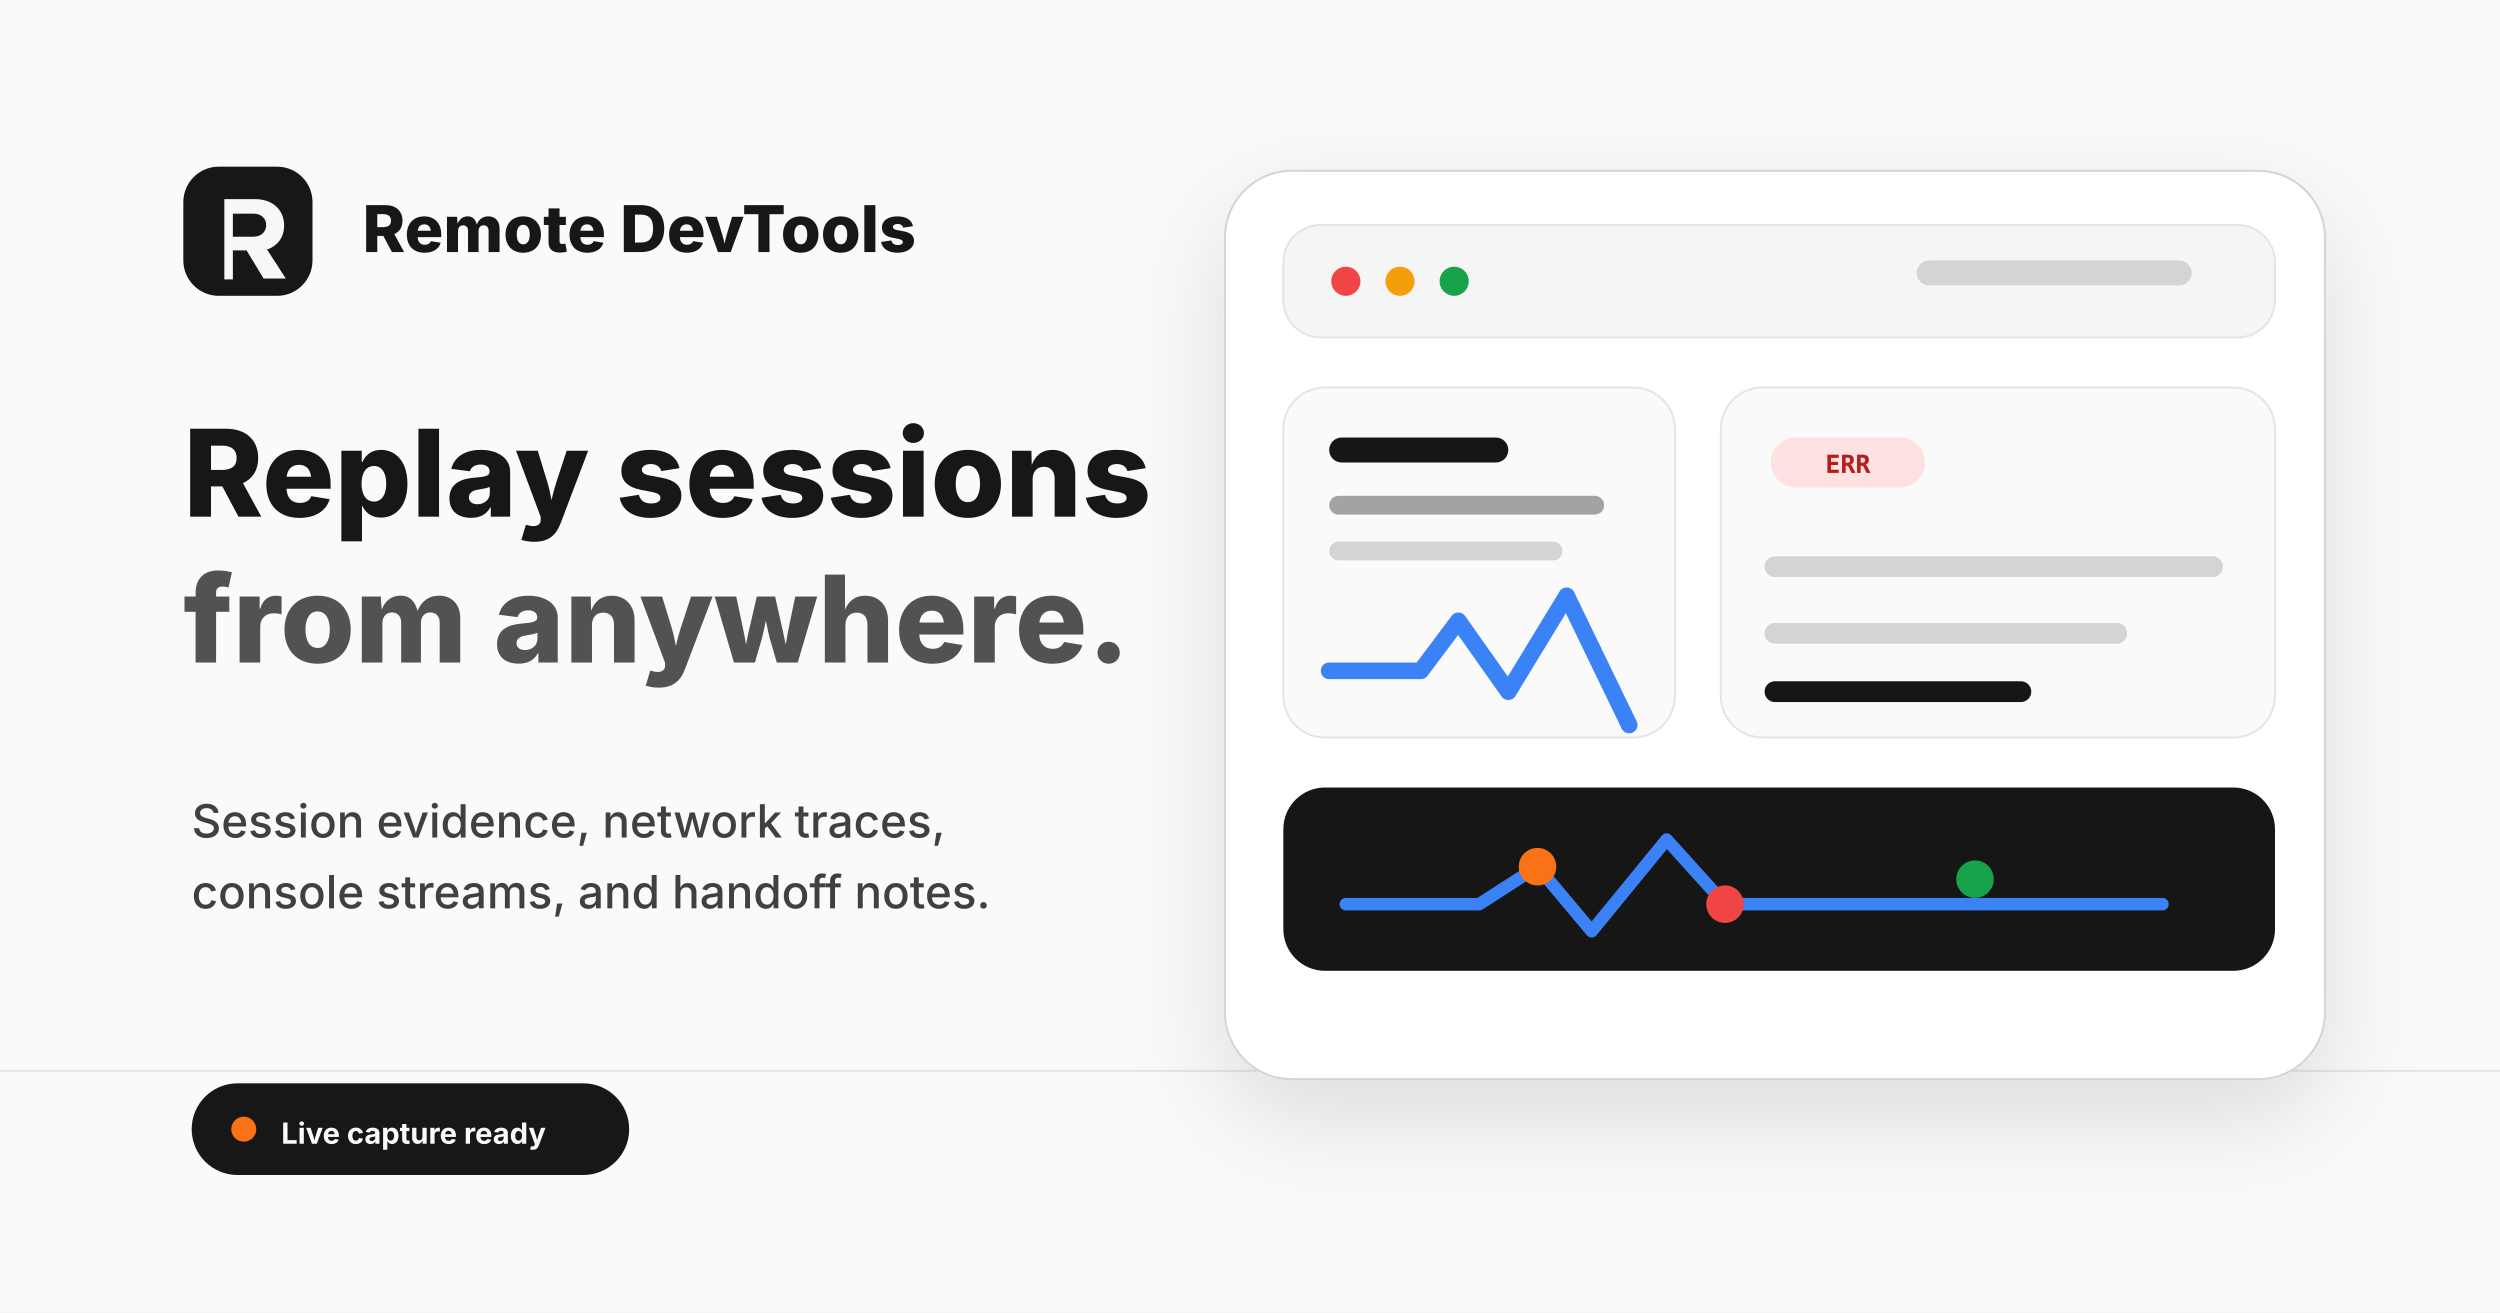
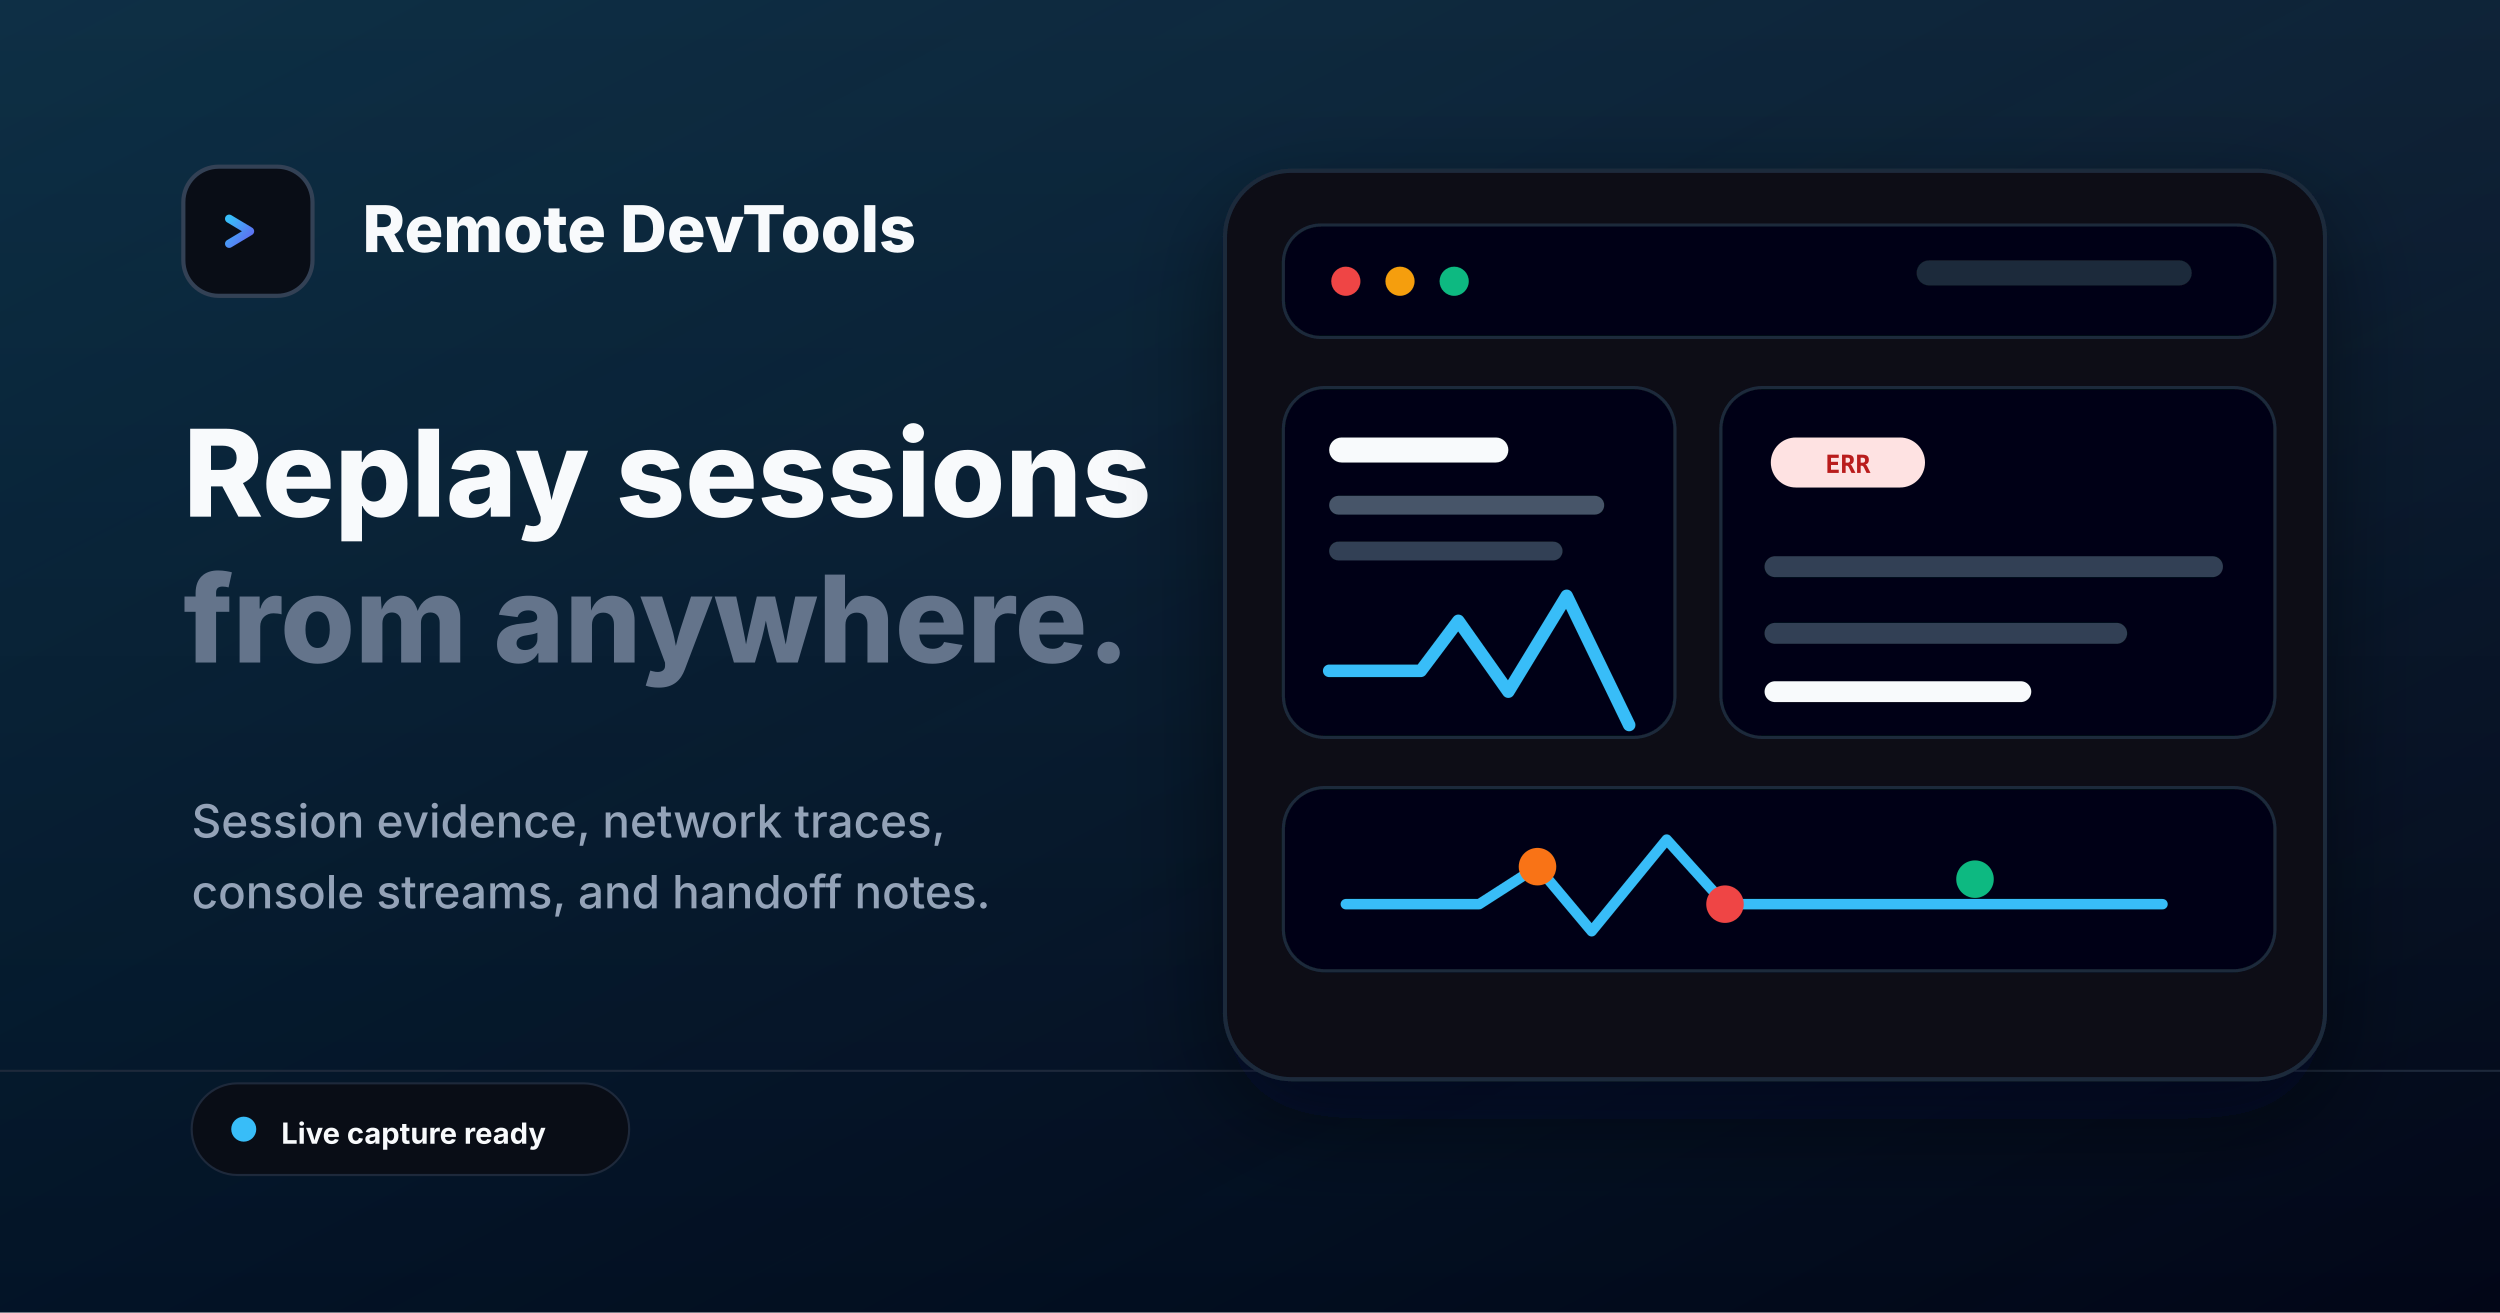
<svg xmlns="http://www.w3.org/2000/svg" viewBox="0 0 1200 630" width="1200" height="630" role="img" aria-label="Remote DevTools">
  <defs>
+     <linearGradient id="bg" x1="0" y1="0" x2="0" y2="1">
+       <stop offset="0" stop-color="#0f172a" />
+       <stop offset="1" stop-color="#020617" />
+     </linearGradient>
+     <linearGradient id="glow" x1="0" y1="0" x2="1" y2="1">
+       <stop offset="0%" stop-color="#38bdf8" />
+       <stop offset="100%" stop-color="#6366f1" />
+     </linearGradient>
+     <linearGradient id="softCyan" x1="0" y1="0" x2="1" y2="1">
+       <stop offset="0" stop-color="#0891b2" stop-opacity="0.2" />
+       <stop offset="1" stop-color="#0891b2" stop-opacity="0" />
+     </linearGradient>
    <filter id="lift" x="-20%" y="-20%" width="140%" height="140%">
-       <feDropShadow dx="0" dy="18" stdDeviation="24" flood-color="#171717" flood-opacity="0.12" />
+       <feDropShadow dx="0" dy="18" stdDeviation="24" flood-color="#020617" flood-opacity="0.5" />
    </filter>
  </defs>
-   <rect width="1200" height="630" fill="#fafafa" />
-   <path d="M0 514h1200" stroke="#e5e5e5" />
+   <rect width="1200" height="630" fill="url(#bg)" />
+   <rect width="1200" height="630" fill="url(#softCyan)" />
+   <path d="M0 514h1200" stroke="#1e293b" />
  <g transform="translate(88 80)">
-     <rect width="62" height="62" rx="17" fill="#171717" />
-     <path d="M19 16h18c10 0 17 6 17 15.5 0 7-4 12-10 14l11 17H42L32 46h-8v17H19V16Zm5 8.5V38h12c4.5 0 7.5-2.8 7.5-6.8S40.5 24.5 36 24.5H24Z" fill="#f7f7f7" transform="scale(.82) translate(5 3)" />
+     <rect width="62" height="62" rx="17" fill="#090d16" stroke="#334155" stroke-width="2" />
+     <path d="M 22 25 L 32 31 L 22 37" fill="none" stroke="url(#glow)" stroke-width="4" stroke-linecap="round" stroke-linejoin="round" />
+     <line x1="36" y1="37" x2="48" y2="37" stroke="url(#glow)" stroke-width="4" stroke-linecap="round" />
  </g>
-   <text x="174" y="121" font-family="Inter, -apple-system, BlinkMacSystemFont, 'Segoe UI', sans-serif" font-size="31" font-weight="760" fill="#171717">Remote DevTools</text>
-   <text x="88" y="248" font-family="Inter, -apple-system, BlinkMacSystemFont, 'Segoe UI', sans-serif" font-size="58" font-weight="780" fill="#171717">Replay sessions</text>
-   <text x="88" y="318" font-family="Inter, -apple-system, BlinkMacSystemFont, 'Segoe UI', sans-serif" font-size="58" font-weight="780" fill="#525252">from anywhere.</text>
-   <text x="92" y="402" font-family="Inter, -apple-system, BlinkMacSystemFont, 'Segoe UI', sans-serif" font-size="22" font-weight="450" fill="#404040">Session evidence, network traces,</text>
-   <text x="92" y="436" font-family="Inter, -apple-system, BlinkMacSystemFont, 'Segoe UI', sans-serif" font-size="22" font-weight="450" fill="#404040">console streams, and handoff notes.</text>
+   <text x="174" y="121" font-family="Inter, -apple-system, BlinkMacSystemFont, 'Segoe UI', sans-serif" font-size="31" font-weight="800" fill="#f8fafc">Remote DevTools</text>
+   <text x="88" y="248" font-family="Inter, -apple-system, BlinkMacSystemFont, 'Segoe UI', sans-serif" font-size="58" font-weight="800" fill="#f8fafc">Replay sessions</text>
+   <text x="88" y="318" font-family="Inter, -apple-system, BlinkMacSystemFont, 'Segoe UI', sans-serif" font-size="58" font-weight="800" fill="#64748b">from anywhere.</text>
+   <text x="92" y="402" font-family="Inter, -apple-system, BlinkMacSystemFont, 'Segoe UI', sans-serif" font-size="22" font-weight="500" fill="#94a3b8">Session evidence, network traces,</text>
+   <text x="92" y="436" font-family="Inter, -apple-system, BlinkMacSystemFont, 'Segoe UI', sans-serif" font-size="22" font-weight="500" fill="#94a3b8">console streams, and handoff notes.</text>
  <g transform="translate(92 520)">
-     <rect width="210" height="44" rx="22" fill="#171717" />
-     <circle cx="25" cy="22" r="6" fill="#f97316" />
-     <text x="43" y="29" font-family="Inter, -apple-system, BlinkMacSystemFont, 'Segoe UI', sans-serif" font-size="14" font-weight="650" fill="#fafafa">Live capture ready</text>
+     <rect width="210" height="44" rx="22" fill="#090d16" stroke="#1e293b" stroke-width="1" />
+     <circle cx="25" cy="22" r="6" fill="#38bdf8" />
+     <text x="43" y="29" font-family="Inter, -apple-system, BlinkMacSystemFont, 'Segoe UI', sans-serif" font-size="14" font-weight="700" fill="#f8fafc">Live capture ready</text>
  </g>
  <g transform="translate(588 82)" filter="url(#lift)">
-     <rect width="528" height="436" rx="32" fill="#ffffff" stroke="#d4d4d4" />
-     <rect x="28" y="26" width="476" height="54" rx="18" fill="#f5f5f5" stroke="#e5e5e5" />
+     <rect width="528" height="436" rx="32" fill="#090d16" stroke="#1e293b" stroke-width="2" />
+     <rect x="28" y="26" width="476" height="54" rx="18" fill="#020617" stroke="#1e293b" stroke-width="1.5" />
    <circle cx="58" cy="53" r="7" fill="#ef4444" />
    <circle cx="84" cy="53" r="7" fill="#f59e0b" />
-     <circle cx="110" cy="53" r="7" fill="#16a34a" />
-     <rect x="332" y="43" width="132" height="12" rx="6" fill="#d4d4d4" />
+     <circle cx="110" cy="53" r="7" fill="#10b981" />
+     <rect x="332" y="43" width="132" height="12" rx="6" fill="#1e293b" />
    <g transform="translate(28 104)">
-       <rect width="188" height="168" rx="20" fill="#fafafa" stroke="#e5e5e5" />
-       <path d="M22 136h44l18-24 24 34 28-46 30 62" fill="none" stroke="#3b82f6" stroke-width="8" stroke-linecap="round" stroke-linejoin="round" />
-       <rect x="22" y="24" width="86" height="12" rx="6" fill="#171717" />
-       <rect x="22" y="52" width="132" height="9" rx="4.5" fill="#a3a3a3" />
-       <rect x="22" y="74" width="112" height="9" rx="4.5" fill="#d4d4d4" />
+       <rect width="188" height="168" rx="20" fill="#020617" stroke="#1e293b" stroke-width="1.5" />
+       <path d="M22 136h44l18-24 24 34 28-46 30 62" fill="none" stroke="#38bdf8" stroke-width="6" stroke-linecap="round" stroke-linejoin="round" />
+       <rect x="22" y="24" width="86" height="12" rx="6" fill="#f8fafc" />
+       <rect x="22" y="52" width="132" height="9" rx="4.5" fill="#475569" />
+       <rect x="22" y="74" width="112" height="9" rx="4.5" fill="#334155" />
    </g>
    <g transform="translate(238 104)">
-       <rect width="266" height="168" rx="20" fill="#fafafa" stroke="#e5e5e5" />
+       <rect width="266" height="168" rx="20" fill="#020617" stroke="#1e293b" stroke-width="1.5" />
      <rect x="24" y="24" width="74" height="24" rx="12" fill="#fee2e2" />
      <text x="61" y="41" text-anchor="middle" font-family="JetBrains Mono, ui-monospace, monospace" font-size="12" font-weight="700" fill="#b91c1c">ERR</text>
-       <path d="M26 86h210M26 118h164" stroke="#d4d4d4" stroke-width="10" stroke-linecap="round" />
-       <path d="M26 146h118" stroke="#171717" stroke-width="10" stroke-linecap="round" />
+       <path d="M26 86h210M26 118h164" stroke="#334155" stroke-width="10" stroke-linecap="round" />
+       <path d="M26 146h118" stroke="#f8fafc" stroke-width="10" stroke-linecap="round" />
    </g>
    <g transform="translate(28 296)">
-       <rect width="476" height="88" rx="20" fill="#171717" />
-       <path d="M30 56h64l28-18 26 31 36-44 28 31h210" fill="none" stroke="#3b82f6" stroke-width="6" stroke-linecap="round" stroke-linejoin="round" />
+       <rect width="476" height="88" rx="20" fill="#020617" stroke="#1e293b" stroke-width="1.5" />
+       <path d="M30 56h64l28-18 26 31 36-44 28 31h210" fill="none" stroke="#38bdf8" stroke-width="5" stroke-linecap="round" stroke-linejoin="round" />
      <circle cx="122" cy="38" r="9" fill="#f97316" />
      <circle cx="212" cy="56" r="9" fill="#ef4444" />
-       <circle cx="332" cy="44" r="9" fill="#16a34a" />
+       <circle cx="332" cy="44" r="9" fill="#10b981" />
    </g>
  </g>
</svg>
